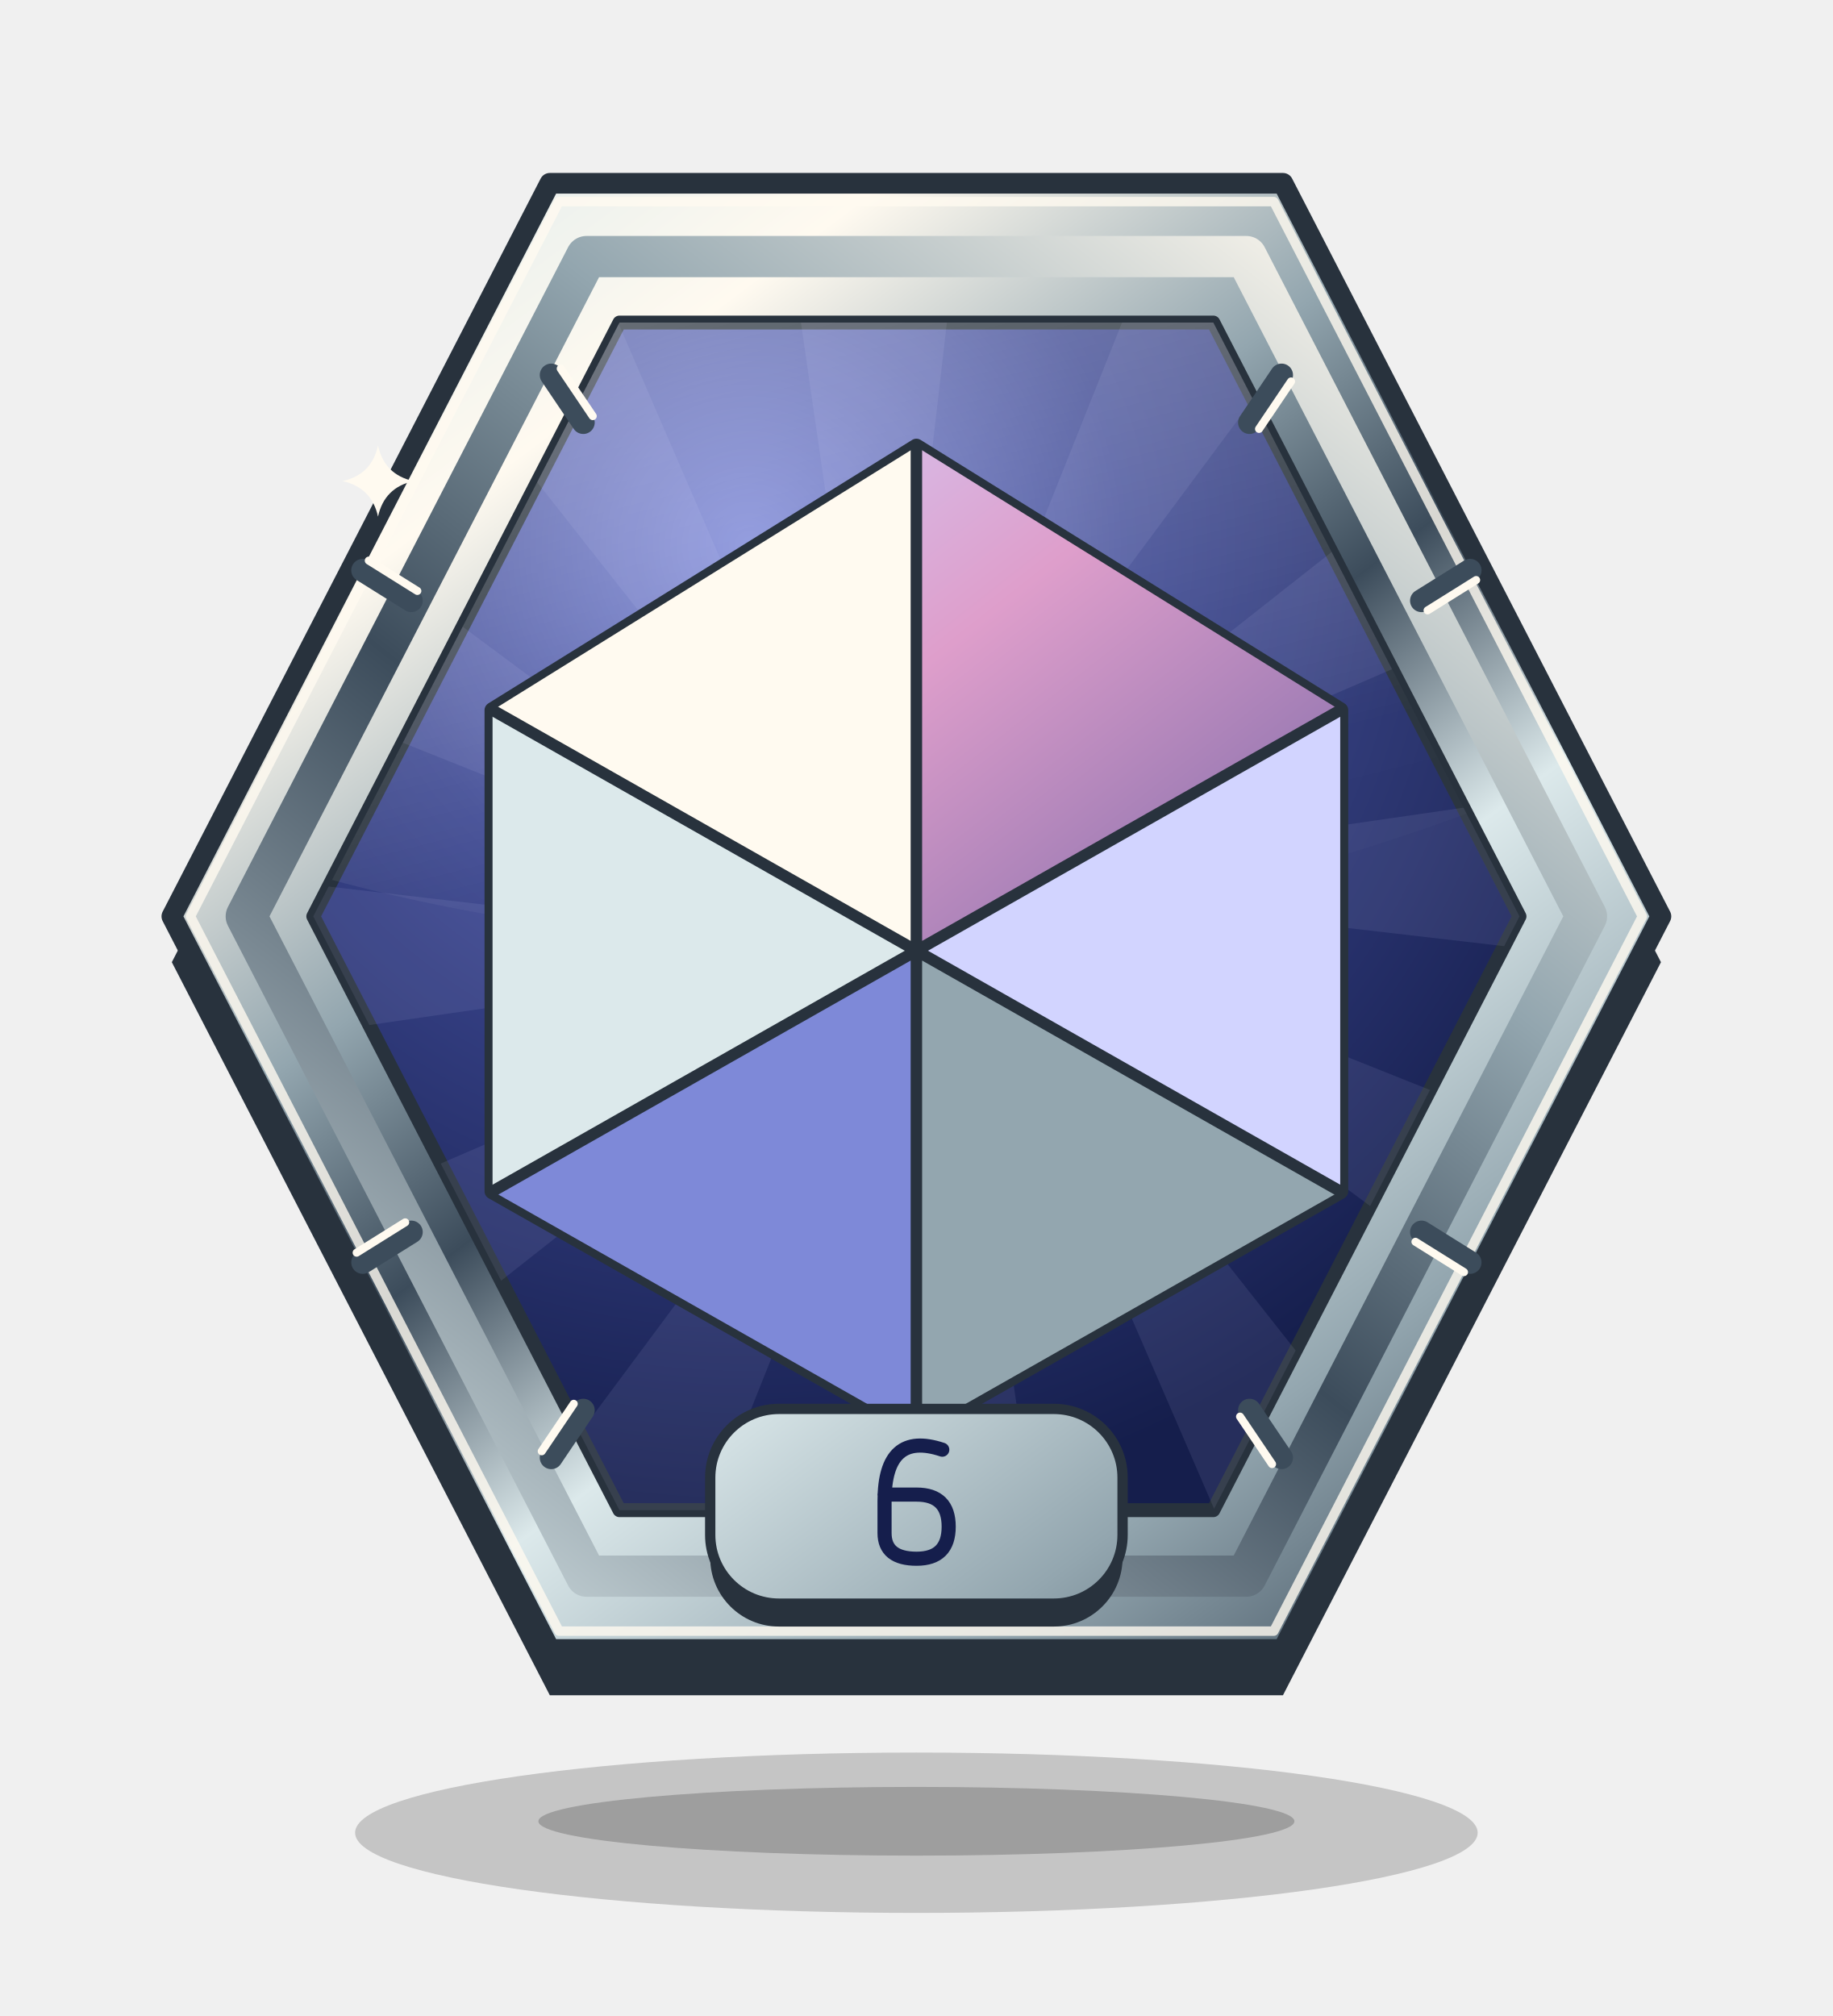
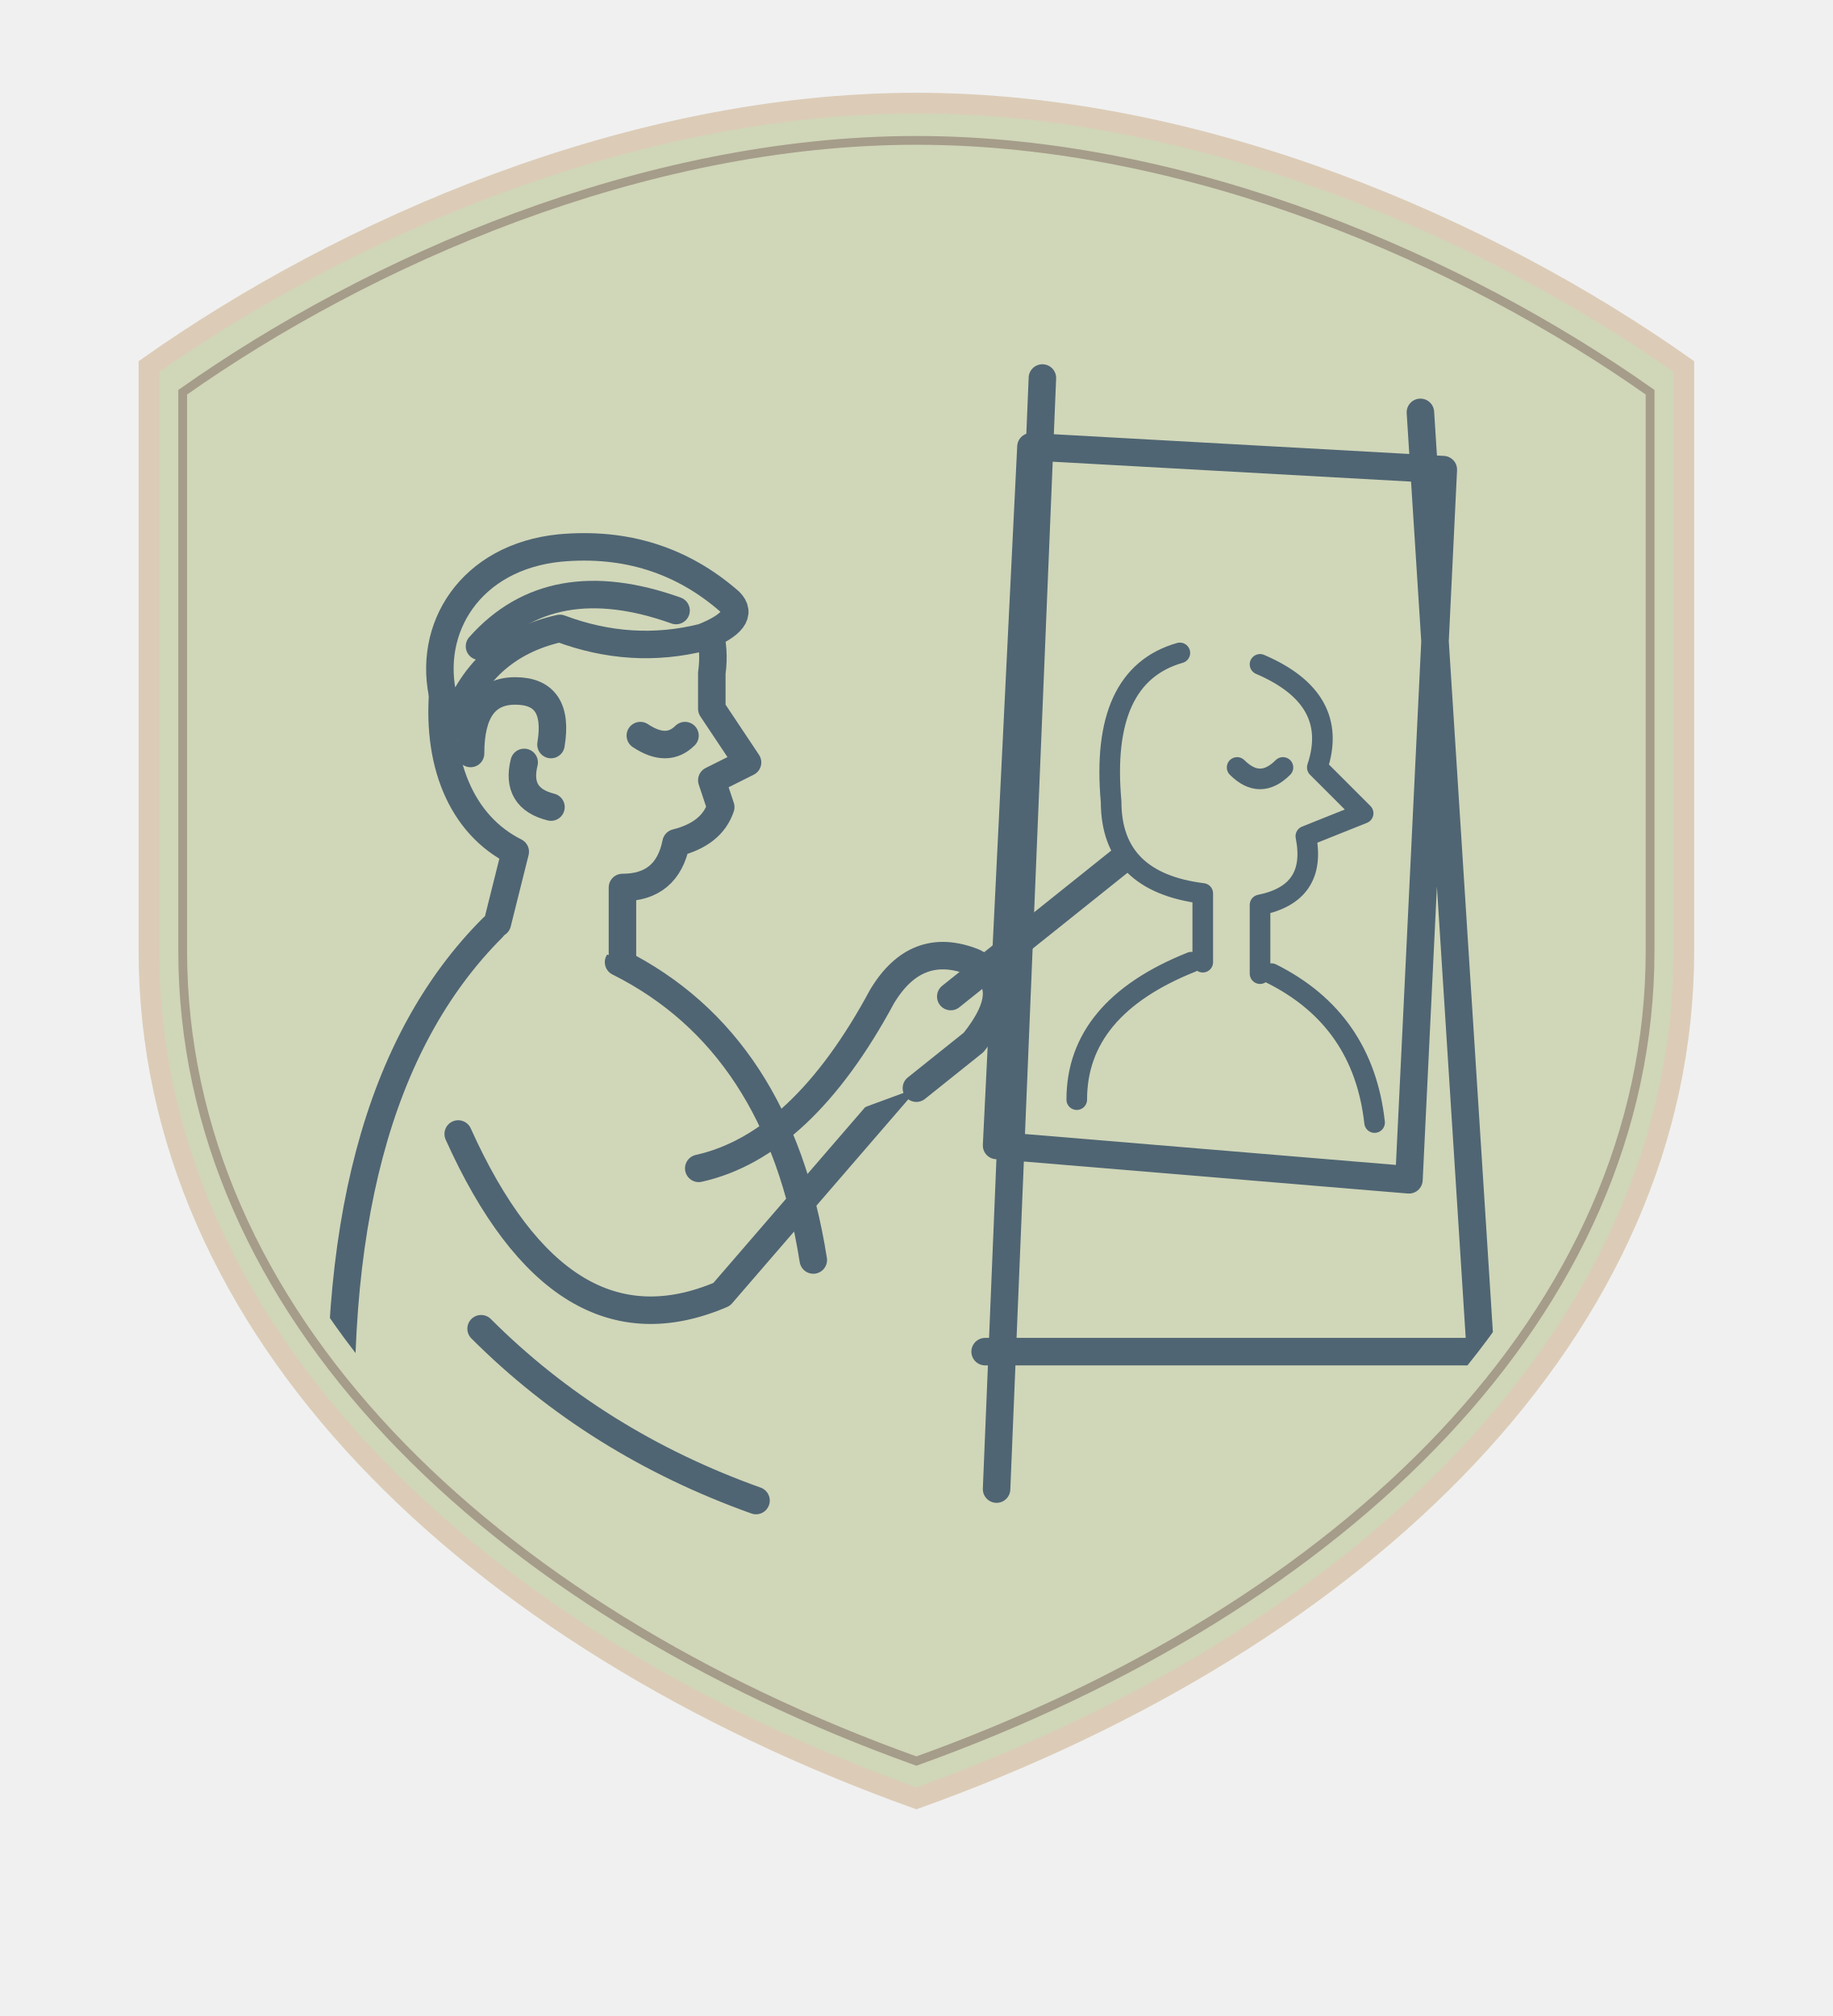
- <svg xmlns="http://www.w3.org/2000/svg" viewBox="0 0 160 176" aria-hidden="true" focusable="false" class="oa-badge-art" data-badge-art="ind-distinct-variants-6" data-art-motif="six-prism" data-locked="false">
+ <svg xmlns="http://www.w3.org/2000/svg" viewBox="0 0 160 176" aria-hidden="true" focusable="false" data-badge-art="ind-distinct-variants-6" data-art-motif="a-self-portrait-in-progress">
  <defs>
-     <linearGradient id="oba-asset-ind-distinct-variants-6-e-metal" x1="25" y1="15" x2="126" y2="150" gradientUnits="userSpaceOnUse">
-       <stop stop-color="#dce9eb" />
-       <stop offset=".19" stop-color="#fffaf0" />
-       <stop offset=".37" stop-color="#93a6af" />
-       <stop offset=".5" stop-color="#3c4c5b" />
-       <stop offset=".64" stop-color="#dce9eb" />
-       <stop offset=".82" stop-color="#93a6af" />
-       <stop offset="1" stop-color="#3c4c5b" />
-     </linearGradient>
-     <linearGradient id="oba-asset-ind-distinct-variants-6-e-bevel" x1="25" y1="151" x2="130" y2="18" gradientUnits="userSpaceOnUse">
-       <stop stop-color="#dce9eb" />
-       <stop offset=".46" stop-color="#3c4c5b" />
-       <stop offset=".7" stop-color="#93a6af" />
-       <stop offset="1" stop-color="#fffaf0" />
-     </linearGradient>
-     <radialGradient id="oba-asset-ind-distinct-variants-6-e-enamel" cx="62" cy="40" r="105" gradientUnits="userSpaceOnUse">
-       <stop stop-color="#7e89d8" />
-       <stop offset=".39" stop-color="#3d4892" />
-       <stop offset="1" stop-color="#151e4c" />
-     </radialGradient>
-     <linearGradient id="oba-asset-ind-distinct-variants-6-e-accent" x1="49" y1="39" x2="112" y2="119" gradientUnits="userSpaceOnUse">
-       <stop stop-color="#d2d4ff" />
-       <stop offset=".34" stop-color="#de9ecb" />
-       <stop offset="1" stop-color="#3d4892" />
-     </linearGradient>
-     <linearGradient id="oba-asset-ind-distinct-variants-6-e-gloss" x1="60" y1="20" x2="83" y2="111" gradientUnits="userSpaceOnUse">
-       <stop stop-color="#ffffff" stop-opacity=".32" />
-       <stop offset=".6" stop-color="#ffffff" stop-opacity=".02" />
-       <stop offset="1" stop-color="#ffffff" stop-opacity="0" />
-     </linearGradient>
-     <clipPath id="oba-asset-ind-distinct-variants-6-e-field">
-       <path d="M48 16H112L145 80L112 144H48L15 80Z" fill="#fff" transform="translate(80 80) scale(.81) translate(-80 -80)" />
+     <clipPath id="oba-asset-ind-distinct-variants-6-e-scene">
+       <path d="M80 9 C105 9 130 20 147 32 L147 83 C147 116 119 143 80 157 C41 143 13 116 13 83 L13 32 C30 20 55 9 80 9Z" transform="translate(80 83) scale(.92) translate(-80 -83)" />
    </clipPath>
  </defs>
-   <ellipse cx="80" cy="160" rx="49" ry="7" fill="#000" opacity=".18" />
-   <ellipse cx="80" cy="159" rx="33" ry="3" fill="#000" opacity=".2" />
-   <path d="M48 16H112L145 80L112 144H48L15 80Z" fill="#28323d" transform="translate(0 4)" />
-   <path d="M48 16H112L145 80L112 144H48L15 80Z" fill="url(#oba-asset-ind-distinct-variants-6-e-metal)" stroke="#28323d" stroke-width="1.8" stroke-linejoin="round" stroke-linecap="round" />
-   <path d="M48 16H112L145 80L112 144H48L15 80Z" fill="none" stroke="#fffaf0" stroke-width="0.85" stroke-linejoin="round" stroke-linecap="round" transform="translate(80 80) scale(.975) translate(-80 -80)" opacity=".8" />
-   <path d="M48 16H112L145 80L112 144H48L15 80Z" fill="none" stroke="url(#oba-asset-ind-distinct-variants-6-e-bevel)" stroke-width="4" stroke-linejoin="round" stroke-linecap="round" transform="translate(80 80) scale(.9) translate(-80 -80)" />
-   <path d="M48 16H112L145 80L112 144H48L15 80Z" fill="url(#oba-asset-ind-distinct-variants-6-e-enamel)" stroke="#28323d" stroke-width="1.5" stroke-linejoin="round" stroke-linecap="round" transform="translate(80 80) scale(.81) translate(-80 -80)" />
-   <g clip-path="url(#oba-asset-ind-distinct-variants-6-e-field)">
-     <g transform="rotate(0 80 80)">
-       <path d="M77 77L67 8H85Z" fill="#d2d4ff" opacity=".09" />
-     </g>
-     <g transform="rotate(30 80 80)">
-       <path d="M77 77L67 8H85Z" fill="#d2d4ff" opacity=".09" />
-     </g>
-     <g transform="rotate(60 80 80)">
-       <path d="M77 77L67 8H85Z" fill="#d2d4ff" opacity=".09" />
-     </g>
-     <g transform="rotate(90 80 80)">
-       <path d="M77 77L67 8H85Z" fill="#d2d4ff" opacity=".09" />
-     </g>
-     <g transform="rotate(120 80 80)">
-       <path d="M77 77L67 8H85Z" fill="#d2d4ff" opacity=".09" />
-     </g>
-     <g transform="rotate(150 80 80)">
-       <path d="M77 77L67 8H85Z" fill="#d2d4ff" opacity=".09" />
-     </g>
-     <g transform="rotate(180 80 80)">
-       <path d="M77 77L67 8H85Z" fill="#d2d4ff" opacity=".09" />
-     </g>
-     <g transform="rotate(210 80 80)">
-       <path d="M77 77L67 8H85Z" fill="#d2d4ff" opacity=".09" />
-     </g>
-     <g transform="rotate(240 80 80)">
-       <path d="M77 77L67 8H85Z" fill="#d2d4ff" opacity=".09" />
-     </g>
-     <g transform="rotate(270 80 80)">
-       <path d="M77 77L67 8H85Z" fill="#d2d4ff" opacity=".09" />
-     </g>
-     <g transform="rotate(300 80 80)">
-       <path d="M77 77L67 8H85Z" fill="#d2d4ff" opacity=".09" />
-     </g>
-     <g transform="rotate(330 80 80)">
-       <path d="M77 77L67 8H85Z" fill="#d2d4ff" opacity=".09" />
-     </g>
-     <path d="M14 18H147V63Q78 96 14 72Z" fill="url(#oba-asset-ind-distinct-variants-6-e-gloss)" />
-   </g>
-   <g transform="translate(49.24 125.6) rotate(-146)">
-     <path d="M0-2V3" fill="none" stroke="#3c4c5b" stroke-width="2" stroke-linejoin="round" stroke-linecap="round" />
-     <path d="M1-2V3" fill="none" stroke="#fffaf0" stroke-width="0.7" stroke-linejoin="round" stroke-linecap="round" />
-   </g>
-   <g transform="translate(33.36 109.15) rotate(-122)">
-     <path d="M0-2V3" fill="none" stroke="#3c4c5b" stroke-width="2" stroke-linejoin="round" stroke-linecap="round" />
-     <path d="M1-2V3" fill="none" stroke="#fffaf0" stroke-width="0.7" stroke-linejoin="round" stroke-linecap="round" />
-   </g>
-   <g transform="translate(33.36 50.85) rotate(-58)">
-     <path d="M0-2V3" fill="none" stroke="#3c4c5b" stroke-width="2" stroke-linejoin="round" stroke-linecap="round" />
-     <path d="M1-2V3" fill="none" stroke="#fffaf0" stroke-width="0.7" stroke-linejoin="round" stroke-linecap="round" />
-   </g>
-   <g transform="translate(49.24 34.4) rotate(-34)">
-     <path d="M0-2V3" fill="none" stroke="#3c4c5b" stroke-width="2" stroke-linejoin="round" stroke-linecap="round" />
-     <path d="M1-2V3" fill="none" stroke="#fffaf0" stroke-width="0.7" stroke-linejoin="round" stroke-linecap="round" />
-   </g>
-   <g transform="translate(110.76 34.4) rotate(34)">
-     <path d="M0-2V3" fill="none" stroke="#3c4c5b" stroke-width="2" stroke-linejoin="round" stroke-linecap="round" />
-     <path d="M1-2V3" fill="none" stroke="#fffaf0" stroke-width="0.7" stroke-linejoin="round" stroke-linecap="round" />
-   </g>
-   <g transform="translate(126.64 50.85) rotate(58)">
-     <path d="M0-2V3" fill="none" stroke="#3c4c5b" stroke-width="2" stroke-linejoin="round" stroke-linecap="round" />
-     <path d="M1-2V3" fill="none" stroke="#fffaf0" stroke-width="0.7" stroke-linejoin="round" stroke-linecap="round" />
-   </g>
-   <g transform="translate(126.64 109.15) rotate(122)">
-     <path d="M0-2V3" fill="none" stroke="#3c4c5b" stroke-width="2" stroke-linejoin="round" stroke-linecap="round" />
-     <path d="M1-2V3" fill="none" stroke="#fffaf0" stroke-width="0.7" stroke-linejoin="round" stroke-linecap="round" />
-   </g>
-   <g transform="translate(110.76 125.6) rotate(146)">
-     <path d="M0-2V3" fill="none" stroke="#3c4c5b" stroke-width="2" stroke-linejoin="round" stroke-linecap="round" />
-     <path d="M1-2V3" fill="none" stroke="#fffaf0" stroke-width="0.7" stroke-linejoin="round" stroke-linecap="round" />
-   </g>
-   <path d="M80 39L117 62V104L80 125L43 104V62Z" fill="url(#oba-asset-ind-distinct-variants-6-e-metal)" stroke="#28323d" stroke-width="1.4" stroke-linejoin="round" stroke-linecap="round" />
-   <path d="M80 39L80 83L43 62Z" fill="#fffaf0" />
-   <path d="M80 39L117 62L80 83Z" fill="url(#oba-asset-ind-distinct-variants-6-e-accent)" />
-   <path d="M117 62V104L80 83Z" fill="#d2d4ff" />
-   <path d="M117 104L80 125V83Z" fill="#93a6af" />
-   <path d="M80 125L43 104L80 83Z" fill="#7e89d8" />
-   <path d="M43 104V62L80 83Z" fill="#dce9eb" />
-   <path d="M80 39V125M43 62L117 104M117 62L43 104" fill="none" stroke="#28323d" stroke-width="1" stroke-linejoin="round" stroke-linecap="round" />
-   <rect x="62" y="125" width="36" height="17" rx="6" fill="#28323d" />
-   <rect x="62" y="123" width="36" height="17" rx="6" fill="url(#oba-asset-ind-distinct-variants-6-e-metal)" stroke="#28323d" stroke-width="0.9" />
-   <g transform="translate(77.22 126) scale(0.56)">
-     <g transform="translate(0 0)">
-       <path d="M9 1Q0-2 0 9V14Q0 18 5 18Q10 18 10 13Q10 8 5 8H0" fill="none" stroke="#151e4c" stroke-width="2.2" stroke-linejoin="round" stroke-linecap="round" />
+   <path d="M80 9 C105 9 130 20 147 32 L147 83 C147 116 119 143 80 157 C41 143 13 116 13 83 L13 32 C30 20 55 9 80 9Z" fill="#D0D6B8" stroke="#DCCCB7" stroke-width="1.8" />
+   <path d="M80 9 C105 9 130 20 147 32 L147 83 C147 116 119 143 80 157 C41 143 13 116 13 83 L13 32 C30 20 55 9 80 9Z" transform="translate(80 83) scale(.956) translate(-80 -83)" fill="none" stroke="#A59C89" stroke-width=".8" />
+   <g clip-path="url(#oba-asset-ind-distinct-variants-6-e-scene)" fill="none" stroke="#4F6573" stroke-width="2.4" stroke-linecap="round" stroke-linejoin="round">
+     <path d="M91 33 L87 130 M124 36 L130 130 M86 118 L130 118 M90 39 L126 41 L123 103 L87 100 Z" />
+     <path d="M103 57 Q96 59 97 70 Q97 77 105 78 L105 84 M110 58 Q117 61 115 67 L119 71 L114 73 Q115 78 110 79 L110 85 M104 84 Q94 88 94 96 M111 85 Q119 89 120 98 M108 67 Q110 69 112 67" stroke-width="1.8" />
+     <path d="M30 130 Q28 96 43 81 M54 84 Q68 91 71 110 M40 99 Q49 119 63 113 L82 91" />
+     <path d="M61 102 Q70 100 77 87 Q80 82 85 84 Q89 86 85 91 L80 95 M83 87 L98 75" fill="#D0D6B8" />
+     <path d="M42 116 Q52 126 66 131" />
+     <g transform="translate(52 65) rotate(0) scale(0.78 0.78)" stroke-width="3.077">
+       <path d="M-11 20 L-9 12 C-15 9-18 2-17-7 C-17-16-10-22 0-21 C9-21 14-15 13-8 L13-4 L17 2 L13 4 L14 7 Q13 10 9 11 Q8 16 3 16 L3 24" fill="#D0D6B8" />
+       <path d="M-17-5 C-19-13-14-21-4-22 Q7-23 15-16 Q17-14 12-12 Q4-10-4-13 Q-13-11-16-2" fill="#D0D6B8" />
+       <path d="M-13-11 Q-5-20 9-15 M-14 1 Q-14-6-9-6 Q-4-6-5 0 M-8 2 Q-9 6-5 7" />
+       <path d="M5-1 Q8 1 10-1" />
    </g>
  </g>
-   <path d="M33 38.9Q33.558 41.442 36.1 42Q33.558 42.558 33 45.1Q32.442 42.558 29.9 42Q32.442 41.442 33 38.9Z" fill="#fffaf0" />
</svg>
